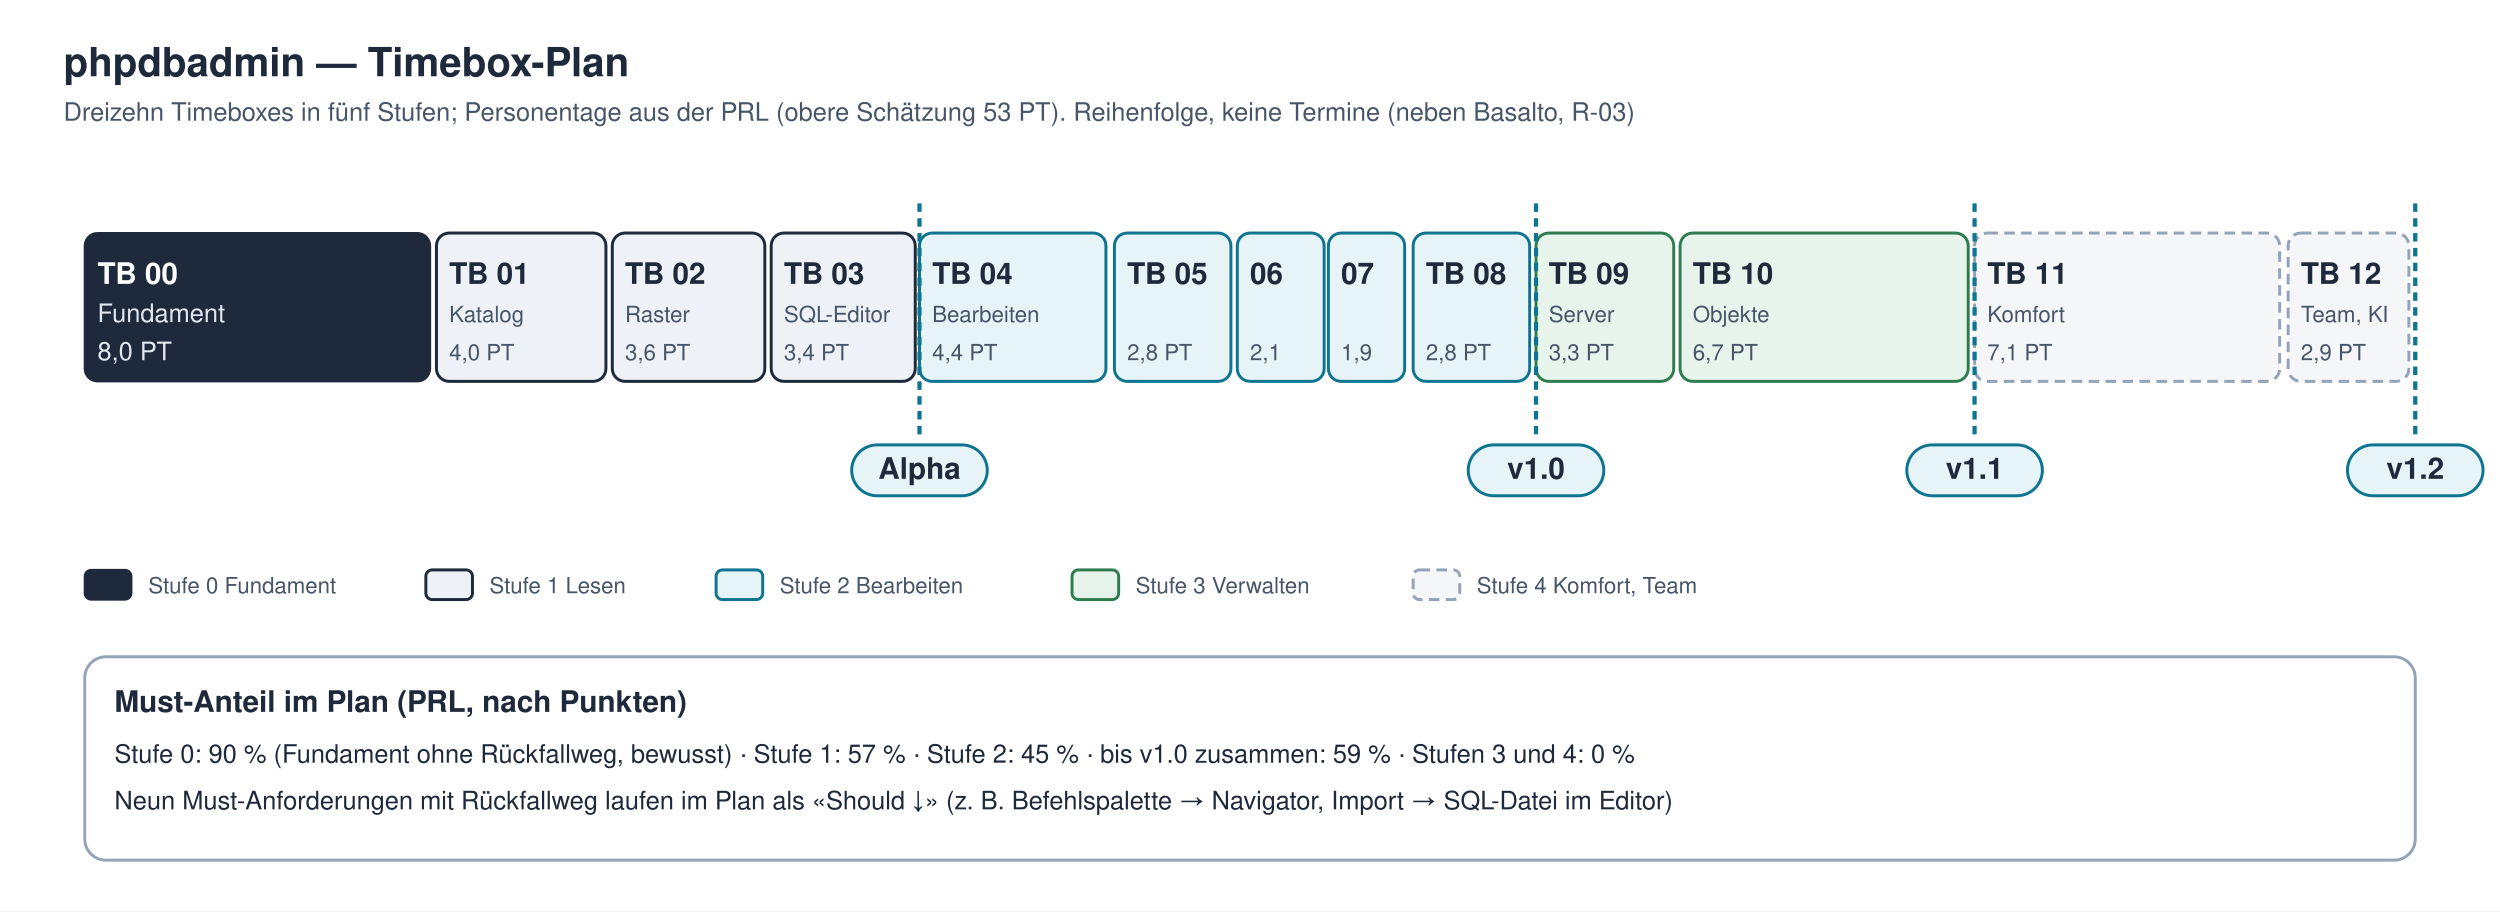
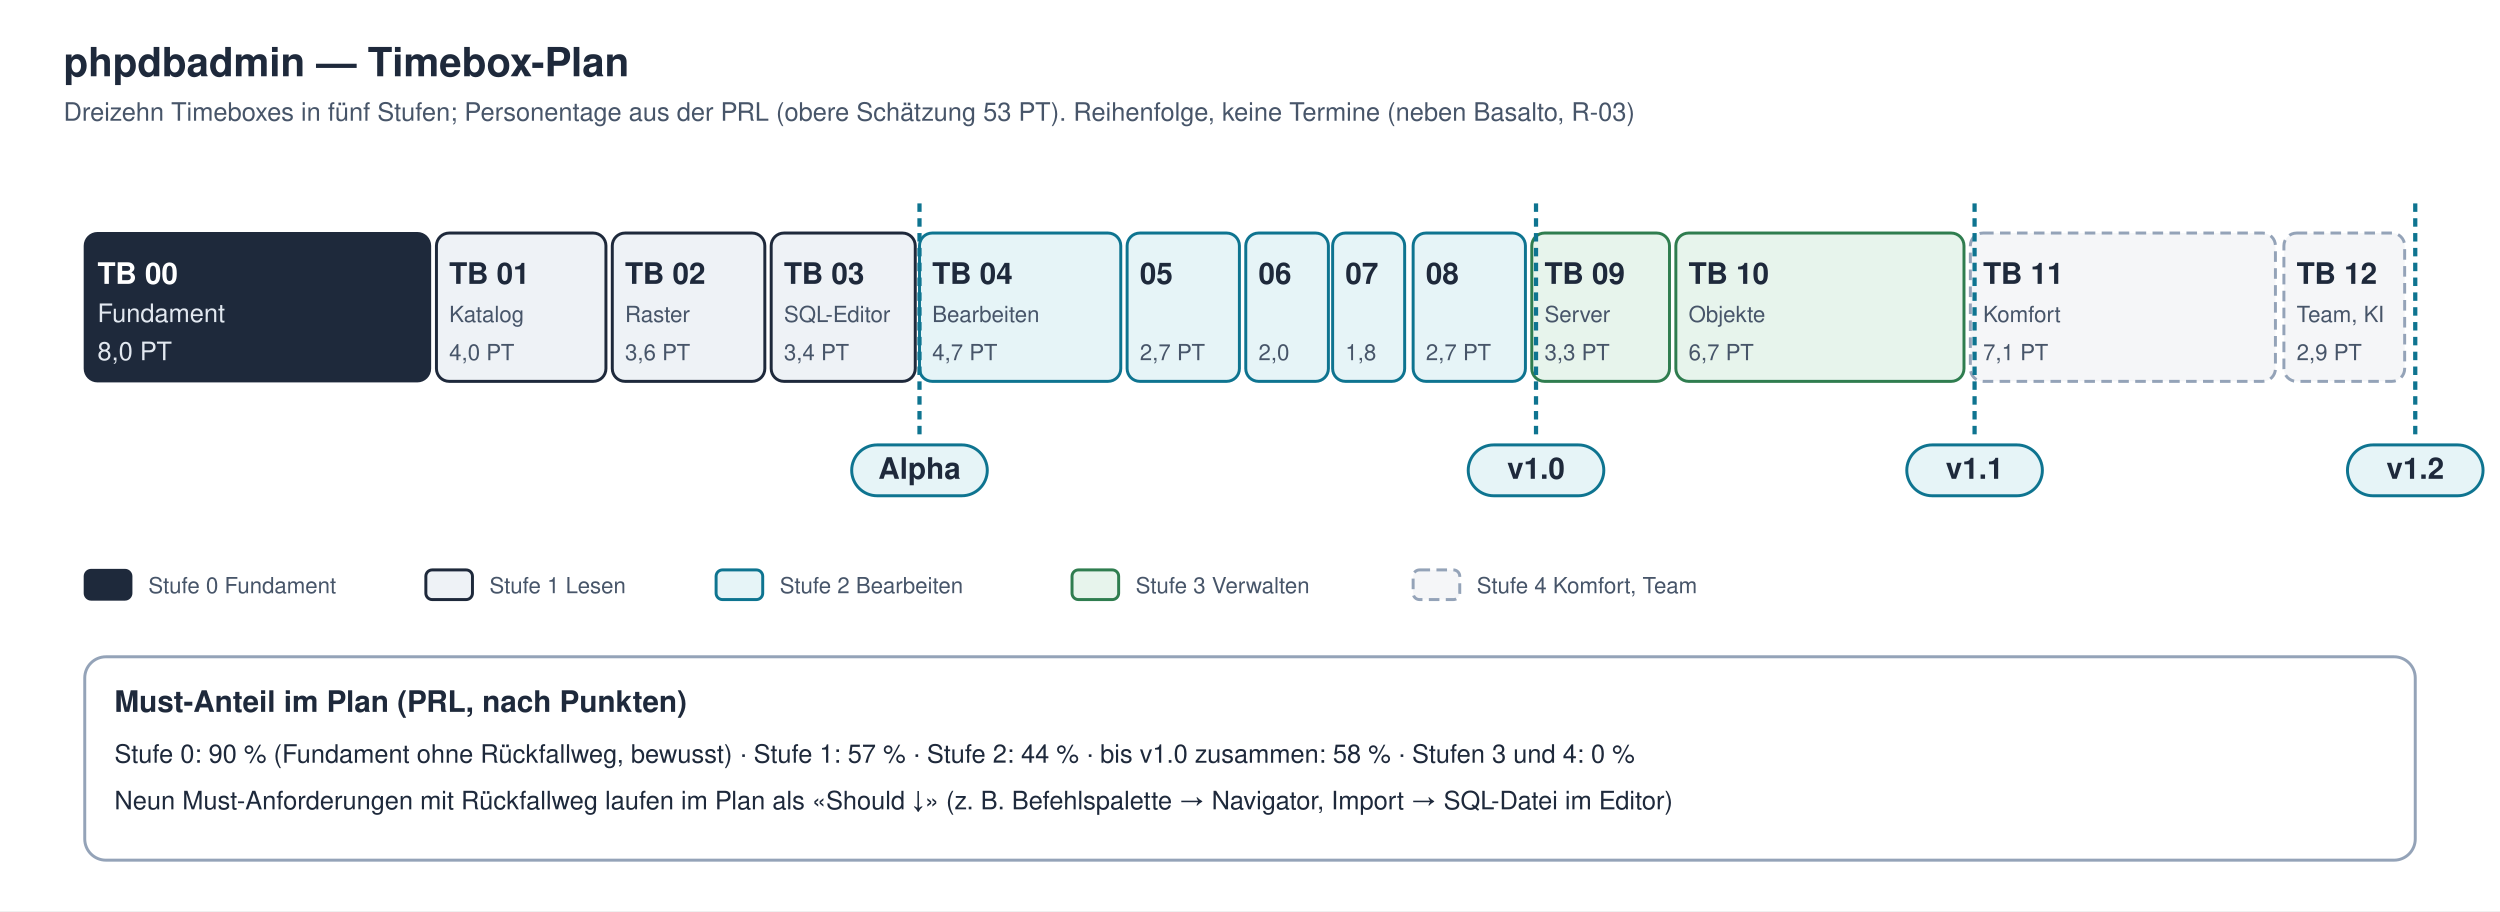
<svg xmlns="http://www.w3.org/2000/svg" viewBox="0 0 1180 430" width="1180" height="430" role="img">
  <style>
    text { font-family: "Helvetica Neue", Helvetica, Arial, sans-serif; fill: #1e293b; }
    .cap { font-size: 19px; font-weight: bold; }
    .sub { font-size: 12px; fill: #475569; }
    .h { font-size: 14px; font-weight: bold; }
    .hw { font-size: 14px; font-weight: bold; fill: #ffffff; }
    .t { font-size: 12px; }
    .tw { font-size: 12px; fill: #e2e8f0; }
    .s { font-size: 10.5px; fill: #475569; }
    .sw { font-size: 10.5px; fill: #cbd5e1; }
    .badge { font-size: 10px; font-weight: bold; fill: #ffffff; }
    .note { font-size: 11.5px; fill: #475569; font-style: italic; }
    .mono { font-family: Menlo, "SF Mono", monospace; font-size: 11px; }
    .monow { font-family: Menlo, "SF Mono", monospace; font-size: 11px; fill: #e2e8f0; }
    .rotT { font-size: 12px; font-weight: bold; fill: #b42318; }
    .kern { fill: #1e293b; stroke: #1e293b; }
    .kernhell { fill: #eef2f6; stroke: #1e293b; stroke-width: 1.4; }
    .ausbau { fill: #e6f4f7; stroke: #0e7490; stroke-width: 1.4; }
    .gruen { fill: #e7f4ec; stroke: #2f7d4f; stroke-width: 1.4; }
    .nein { fill: #f5f6f8; stroke: #94a3b8; stroke-width: 1.4; stroke-dasharray: 5 3; }
    .neutral { fill: #ffffff; stroke: #94a3b8; stroke-width: 1.4; }
    .rot { fill: #fdecea; stroke: #b42318; stroke-width: 1.4; }
    .flaeche { fill: #f5f6f8; stroke: none; }
    .pfeil { stroke: #1e293b; stroke-width: 1.6; fill: none; marker-end: url(#pf); }
    .pfeilg { stroke: #475569; stroke-width: 1.4; fill: none; marker-end: url(#pfg); stroke-dasharray: 5 3; }
    .linie { stroke: #94a3b8; stroke-width: 1.2; fill: none; }
    .achse { stroke: #475569; stroke-width: 1.4; fill: none; marker-end: url(#pfg); }
</style>
  <defs>
    <marker id="pf" markerWidth="9" markerHeight="9" refX="7" refY="4.5" orient="auto" markerUnits="userSpaceOnUse">
      <path d="M0 0 L9 4.5 L0 9 z" fill="#1e293b" />
    </marker>
    <marker id="pfg" markerWidth="9" markerHeight="9" refX="7" refY="4.5" orient="auto" markerUnits="userSpaceOnUse">
      <path d="M0 0 L9 4.5 L0 9 z" fill="#475569" />
    </marker>
  </defs>
  <rect x="0" y="0" width="1180" height="430" fill="#ffffff" />
  <text x="30" y="36" class="cap" text-anchor="start">phpdbadmin — Timebox-Plan</text>
  <text x="30" y="57" class="sub" text-anchor="start">Dreizehn Timeboxes in fünf Stufen; Personentage aus der PRL (obere Schätzung 53 PT). Reihenfolge, keine Termine (neben Basalto, R-03)</text>
  <rect x="40" y="110" width="163" height="70" rx="6" class="kern" />
  <text x="46" y="134" class="hw" text-anchor="start">TB 00</text>
  <text x="46" y="152" class="tw" text-anchor="start">Fundament</text>
  <text x="46" y="170" class="tw" text-anchor="start">8,0 PT</text>
  <rect x="206" y="110" width="80" height="70" rx="6" class="kernhell" />
  <text x="212" y="134" class="h" text-anchor="start">TB 01</text>
  <text x="212" y="152" class="s" text-anchor="start">Katalog</text>
  <text x="212" y="170" class="s" text-anchor="start">4,0 PT</text>
  <rect x="289" y="110" width="72" height="70" rx="6" class="kernhell" />
  <text x="295" y="134" class="h" text-anchor="start">TB 02</text>
  <text x="295" y="152" class="s" text-anchor="start">Raster</text>
  <text x="295" y="170" class="s" text-anchor="start">3,6 PT</text>
  <rect x="364" y="110" width="68" height="70" rx="6" class="kernhell" />
  <text x="370" y="134" class="h" text-anchor="start">TB 03</text>
  <text x="370" y="152" class="s" text-anchor="start">SQL-Editor</text>
  <text x="370" y="170" class="s" text-anchor="start">3,4 PT</text>
-   <rect x="434" y="110" width="88" height="70" rx="6" class="ausbau" />
+   <rect x="434" y="110" width="95" height="70" rx="6" class="ausbau" />
  <text x="440" y="134" class="h" text-anchor="start">TB 04</text>
  <text x="440" y="152" class="s" text-anchor="start">Bearbeiten</text>
-   <text x="440" y="170" class="s" text-anchor="start">4,4 PT</text>
-   <rect x="526" y="110" width="55" height="70" rx="6" class="ausbau" />
-   <text x="532" y="134" class="h" text-anchor="start">TB 05</text>
-   <text x="532" y="170" class="s" text-anchor="start">2,8 PT</text>
-   <rect x="584" y="110" width="41" height="70" rx="6" class="ausbau" />
-   <text x="590" y="134" class="h" text-anchor="start">06</text>
-   <text x="590" y="170" class="s" text-anchor="start">2,1</text>
-   <rect x="627" y="110" width="36" height="70" rx="6" class="ausbau" />
-   <text x="633" y="134" class="h" text-anchor="start">07</text>
-   <text x="633" y="170" class="s" text-anchor="start">1,9</text>
-   <rect x="667" y="110" width="55" height="70" rx="6" class="ausbau" />
-   <text x="673" y="134" class="h" text-anchor="start">TB 08</text>
-   <text x="673" y="170" class="s" text-anchor="start">2,8 PT</text>
-   <rect x="725" y="110" width="65" height="70" rx="6" class="gruen" />
-   <text x="731" y="134" class="h" text-anchor="start">TB 09</text>
-   <text x="731" y="152" class="s" text-anchor="start">Server</text>
-   <text x="731" y="170" class="s" text-anchor="start">3,3 PT</text>
-   <rect x="793" y="110" width="136" height="70" rx="6" class="gruen" />
-   <text x="799" y="134" class="h" text-anchor="start">TB 10</text>
-   <text x="799" y="152" class="s" text-anchor="start">Objekte</text>
-   <text x="799" y="170" class="s" text-anchor="start">6,7 PT</text>
-   <rect x="932" y="110" width="144" height="70" rx="6" class="nein" />
-   <text x="938" y="134" class="h" text-anchor="start">TB 11</text>
-   <text x="938" y="152" class="s" text-anchor="start">Komfort</text>
-   <text x="938" y="170" class="s" text-anchor="start">7,1 PT</text>
-   <rect x="1080" y="110" width="57" height="70" rx="6" class="nein" />
-   <text x="1086" y="134" class="h" text-anchor="start">TB 12</text>
-   <text x="1086" y="152" class="s" text-anchor="start">Team, KI</text>
-   <text x="1086" y="170" class="s" text-anchor="start">2,9 PT</text>
+   <text x="440" y="170" class="s" text-anchor="start">4,7 PT</text>
+   <rect x="532" y="110" width="53" height="70" rx="6" class="ausbau" />
+   <text x="538" y="134" class="h" text-anchor="start">05</text>
+   <text x="538" y="170" class="s" text-anchor="start">2,7 PT</text>
+   <rect x="588" y="110" width="39" height="70" rx="6" class="ausbau" />
+   <text x="594" y="134" class="h" text-anchor="start">06</text>
+   <text x="594" y="170" class="s" text-anchor="start">2,0</text>
+   <rect x="629" y="110" width="34" height="70" rx="6" class="ausbau" />
+   <text x="635" y="134" class="h" text-anchor="start">07</text>
+   <text x="635" y="170" class="s" text-anchor="start">1,8</text>
+   <rect x="667" y="110" width="53" height="70" rx="6" class="ausbau" />
+   <text x="673" y="134" class="h" text-anchor="start">08</text>
+   <text x="673" y="170" class="s" text-anchor="start">2,7 PT</text>
+   <rect x="723" y="110" width="65" height="70" rx="6" class="gruen" />
+   <text x="729" y="134" class="h" text-anchor="start">TB 09</text>
+   <text x="729" y="152" class="s" text-anchor="start">Server</text>
+   <text x="729" y="170" class="s" text-anchor="start">3,3 PT</text>
+   <rect x="791" y="110" width="136" height="70" rx="6" class="gruen" />
+   <text x="797" y="134" class="h" text-anchor="start">TB 10</text>
+   <text x="797" y="152" class="s" text-anchor="start">Objekte</text>
+   <text x="797" y="170" class="s" text-anchor="start">6,7 PT</text>
+   <rect x="930" y="110" width="144" height="70" rx="6" class="nein" />
+   <text x="936" y="134" class="h" text-anchor="start">TB 11</text>
+   <text x="936" y="152" class="s" text-anchor="start">Komfort</text>
+   <text x="936" y="170" class="s" text-anchor="start">7,1 PT</text>
+   <rect x="1078" y="110" width="57" height="70" rx="6" class="nein" />
+   <text x="1084" y="134" class="h" text-anchor="start">TB 12</text>
+   <text x="1084" y="152" class="s" text-anchor="start">Team, KI</text>
+   <text x="1084" y="170" class="s" text-anchor="start">2,9 PT</text>
  <path d="M434 96 L434 206" stroke="#0e7490" stroke-width="2" stroke-dasharray="4 3" />
  <rect x="402" y="210" width="64" height="24" rx="12" class="ausbau" />
  <text x="434" y="226" class="h" text-anchor="middle">Alpha</text>
  <path d="M725 96 L725 206" stroke="#0e7490" stroke-width="2" stroke-dasharray="4 3" />
  <rect x="693" y="210" width="64" height="24" rx="12" class="ausbau" />
  <text x="725" y="226" class="h" text-anchor="middle">v1.0</text>
  <path d="M932 96 L932 206" stroke="#0e7490" stroke-width="2" stroke-dasharray="4 3" />
  <rect x="900" y="210" width="64" height="24" rx="12" class="ausbau" />
  <text x="932" y="226" class="h" text-anchor="middle">v1.1</text>
  <path d="M1140 96 L1140 206" stroke="#0e7490" stroke-width="2" stroke-dasharray="4 3" />
  <rect x="1108" y="210" width="64" height="24" rx="12" class="ausbau" />
  <text x="1140" y="226" class="h" text-anchor="middle">v1.2</text>
  <rect x="40" y="269" width="22" height="14" rx="3" class="kern" />
  <text x="70" y="280" class="s" text-anchor="start">Stufe 0 Fundament</text>
  <rect x="201" y="269" width="22" height="14" rx="3" class="kernhell" />
  <text x="231" y="280" class="s" text-anchor="start">Stufe 1 Lesen</text>
  <rect x="338" y="269" width="22" height="14" rx="3" class="ausbau" />
  <text x="368" y="280" class="s" text-anchor="start">Stufe 2 Bearbeiten</text>
  <rect x="506" y="269" width="22" height="14" rx="3" class="gruen" />
  <text x="536" y="280" class="s" text-anchor="start">Stufe 3 Verwalten</text>
  <rect x="667" y="269" width="22" height="14" rx="3" class="nein" />
  <text x="697" y="280" class="s" text-anchor="start">Stufe 4 Komfort, Team</text>
  <rect x="40" y="310" width="1100" height="96" rx="10" class="neutral" />
  <text x="54" y="336" class="h" text-anchor="start">Must-Anteil im Plan (PRL, nach Punkten)</text>
-   <text x="54" y="360" class="t" text-anchor="start">Stufe 0: 90 % (Fundament ohne Rückfallweg, bewusst) · Stufe 1: 57 % · Stufe 2: 45 % · bis v1.0 zusammen: 59 % · Stufen 3 und 4: 0 %</text>
+   <text x="54" y="360" class="t" text-anchor="start">Stufe 0: 90 % (Fundament ohne Rückfallweg, bewusst) · Stufe 1: 57 % · Stufe 2: 44 % · bis v1.0 zusammen: 58 % · Stufen 3 und 4: 0 %</text>
  <text x="54" y="382" class="t" text-anchor="start">Neun Must-Anforderungen mit Rückfallweg laufen im Plan als «Should ↓» (z. B. Befehlspalette → Navigator, Import → SQL-Datei im Editor)</text>
</svg>
